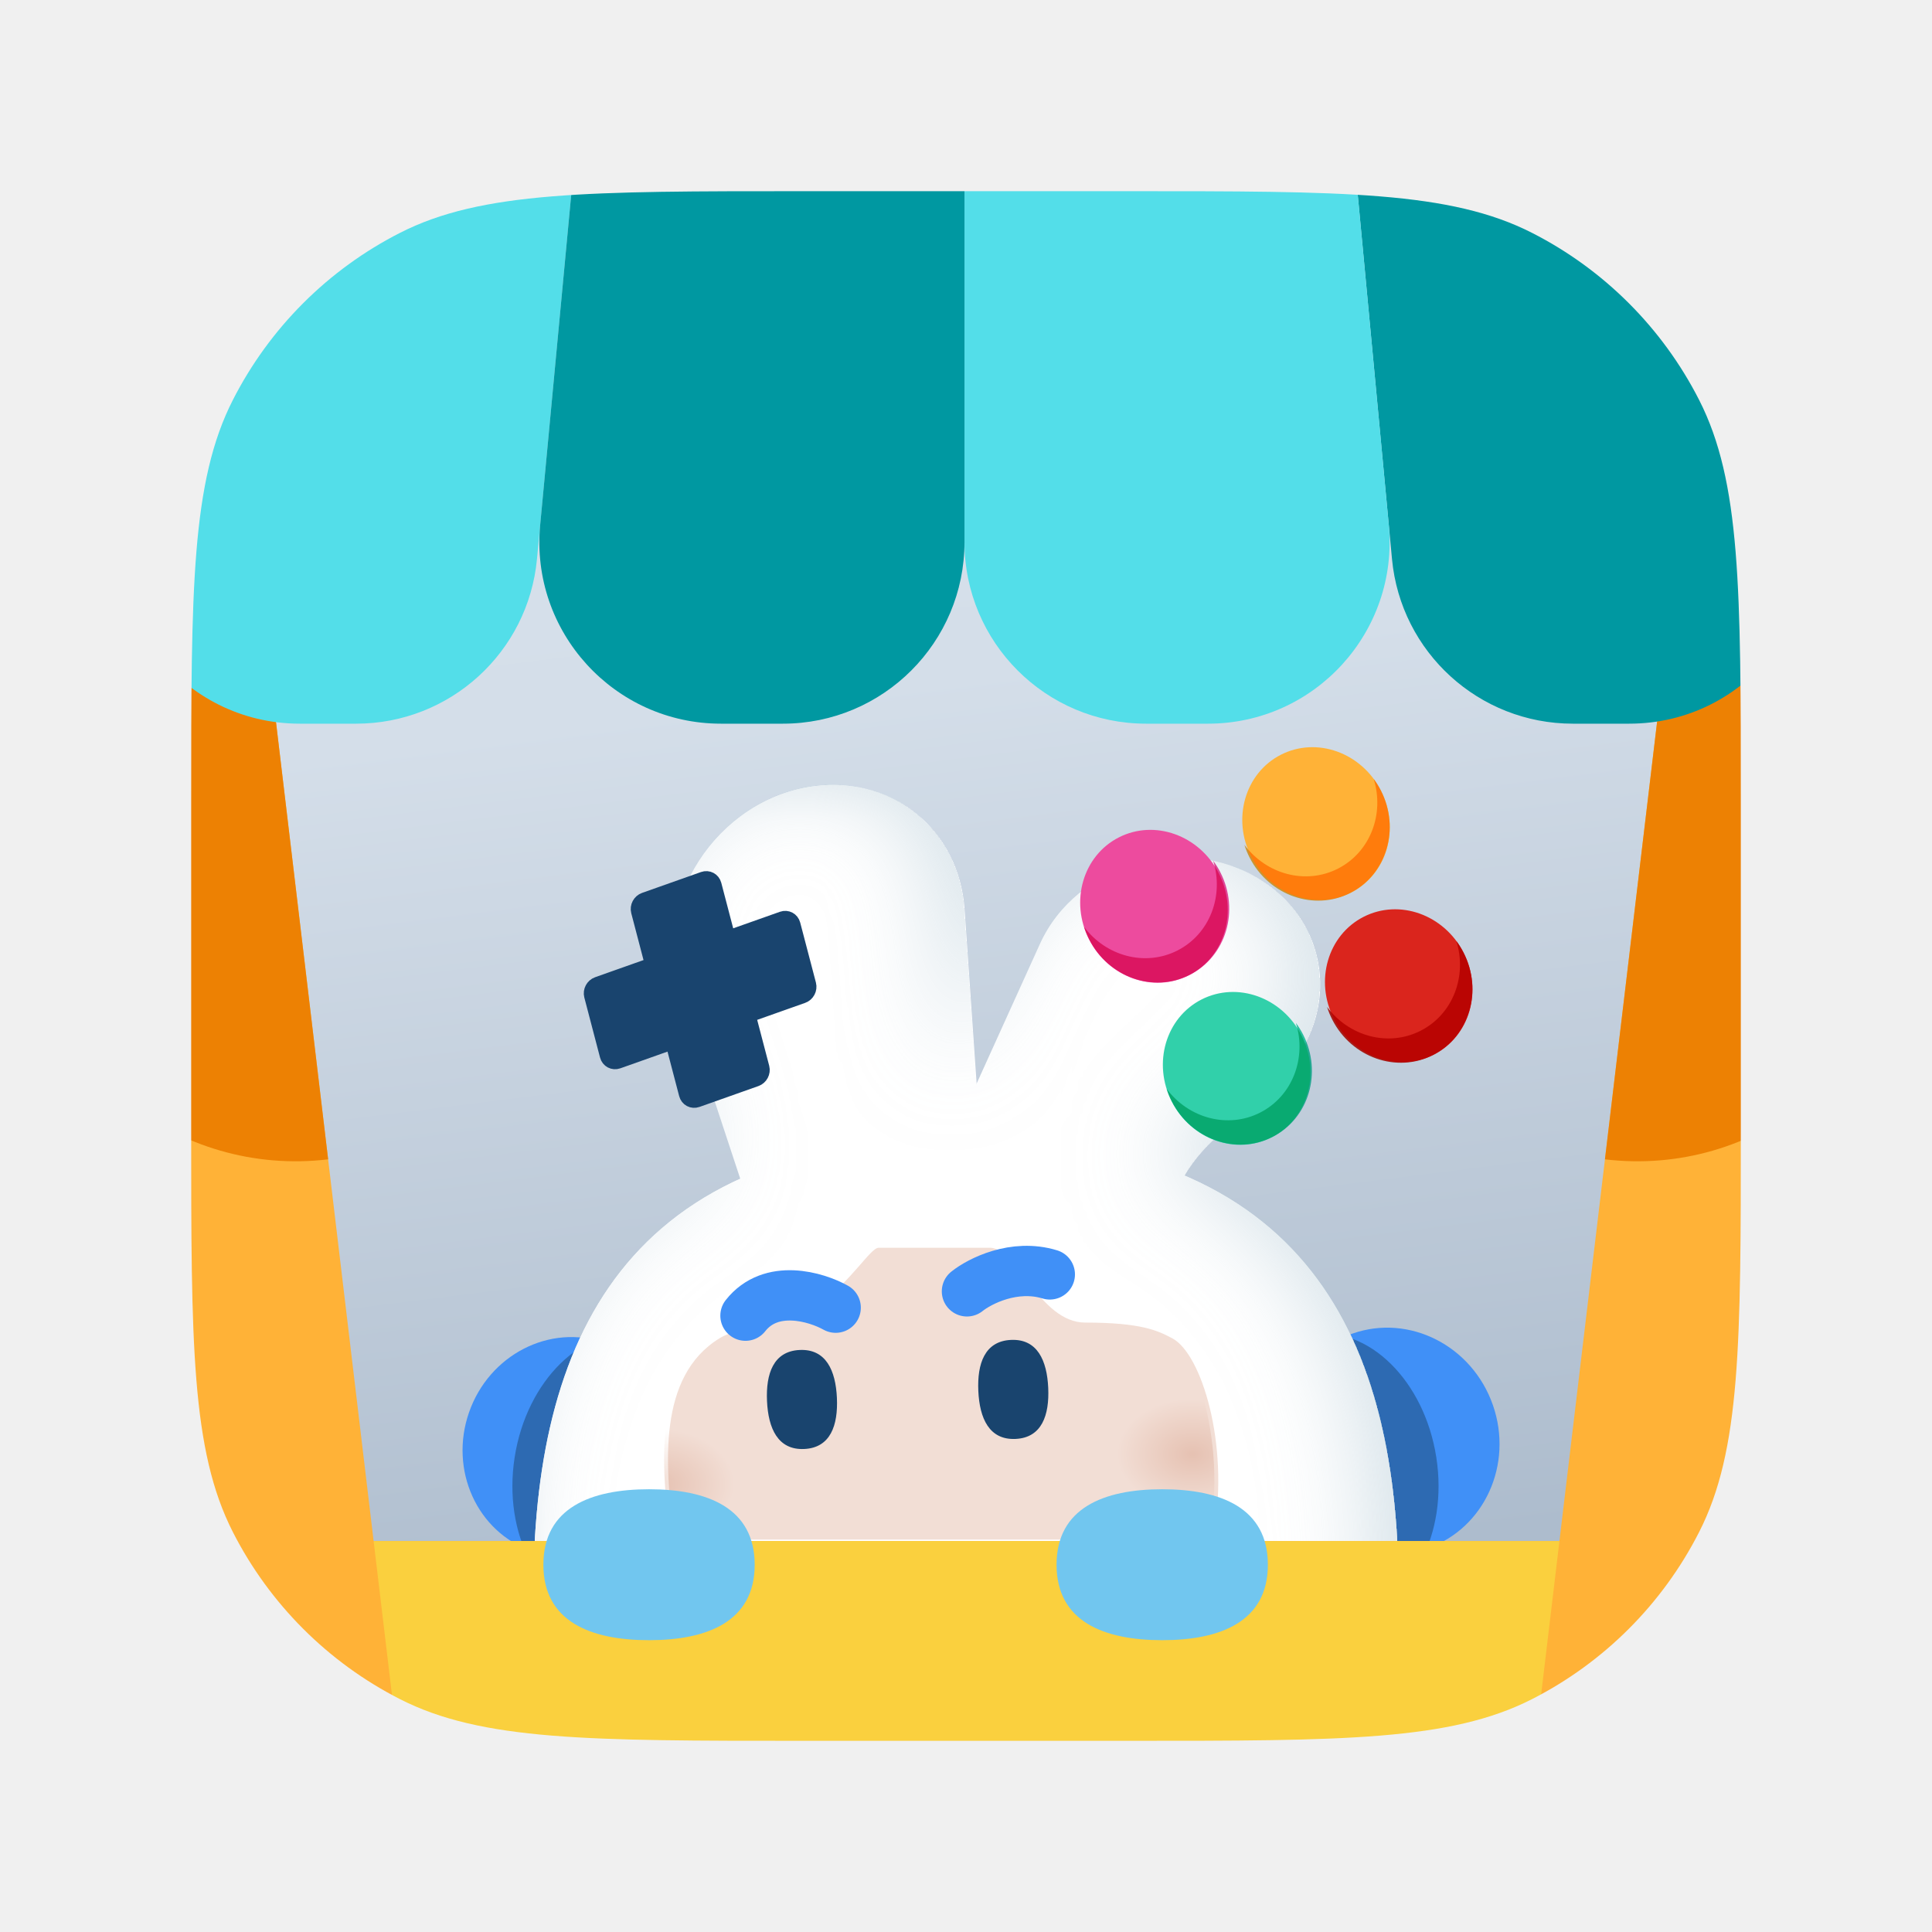
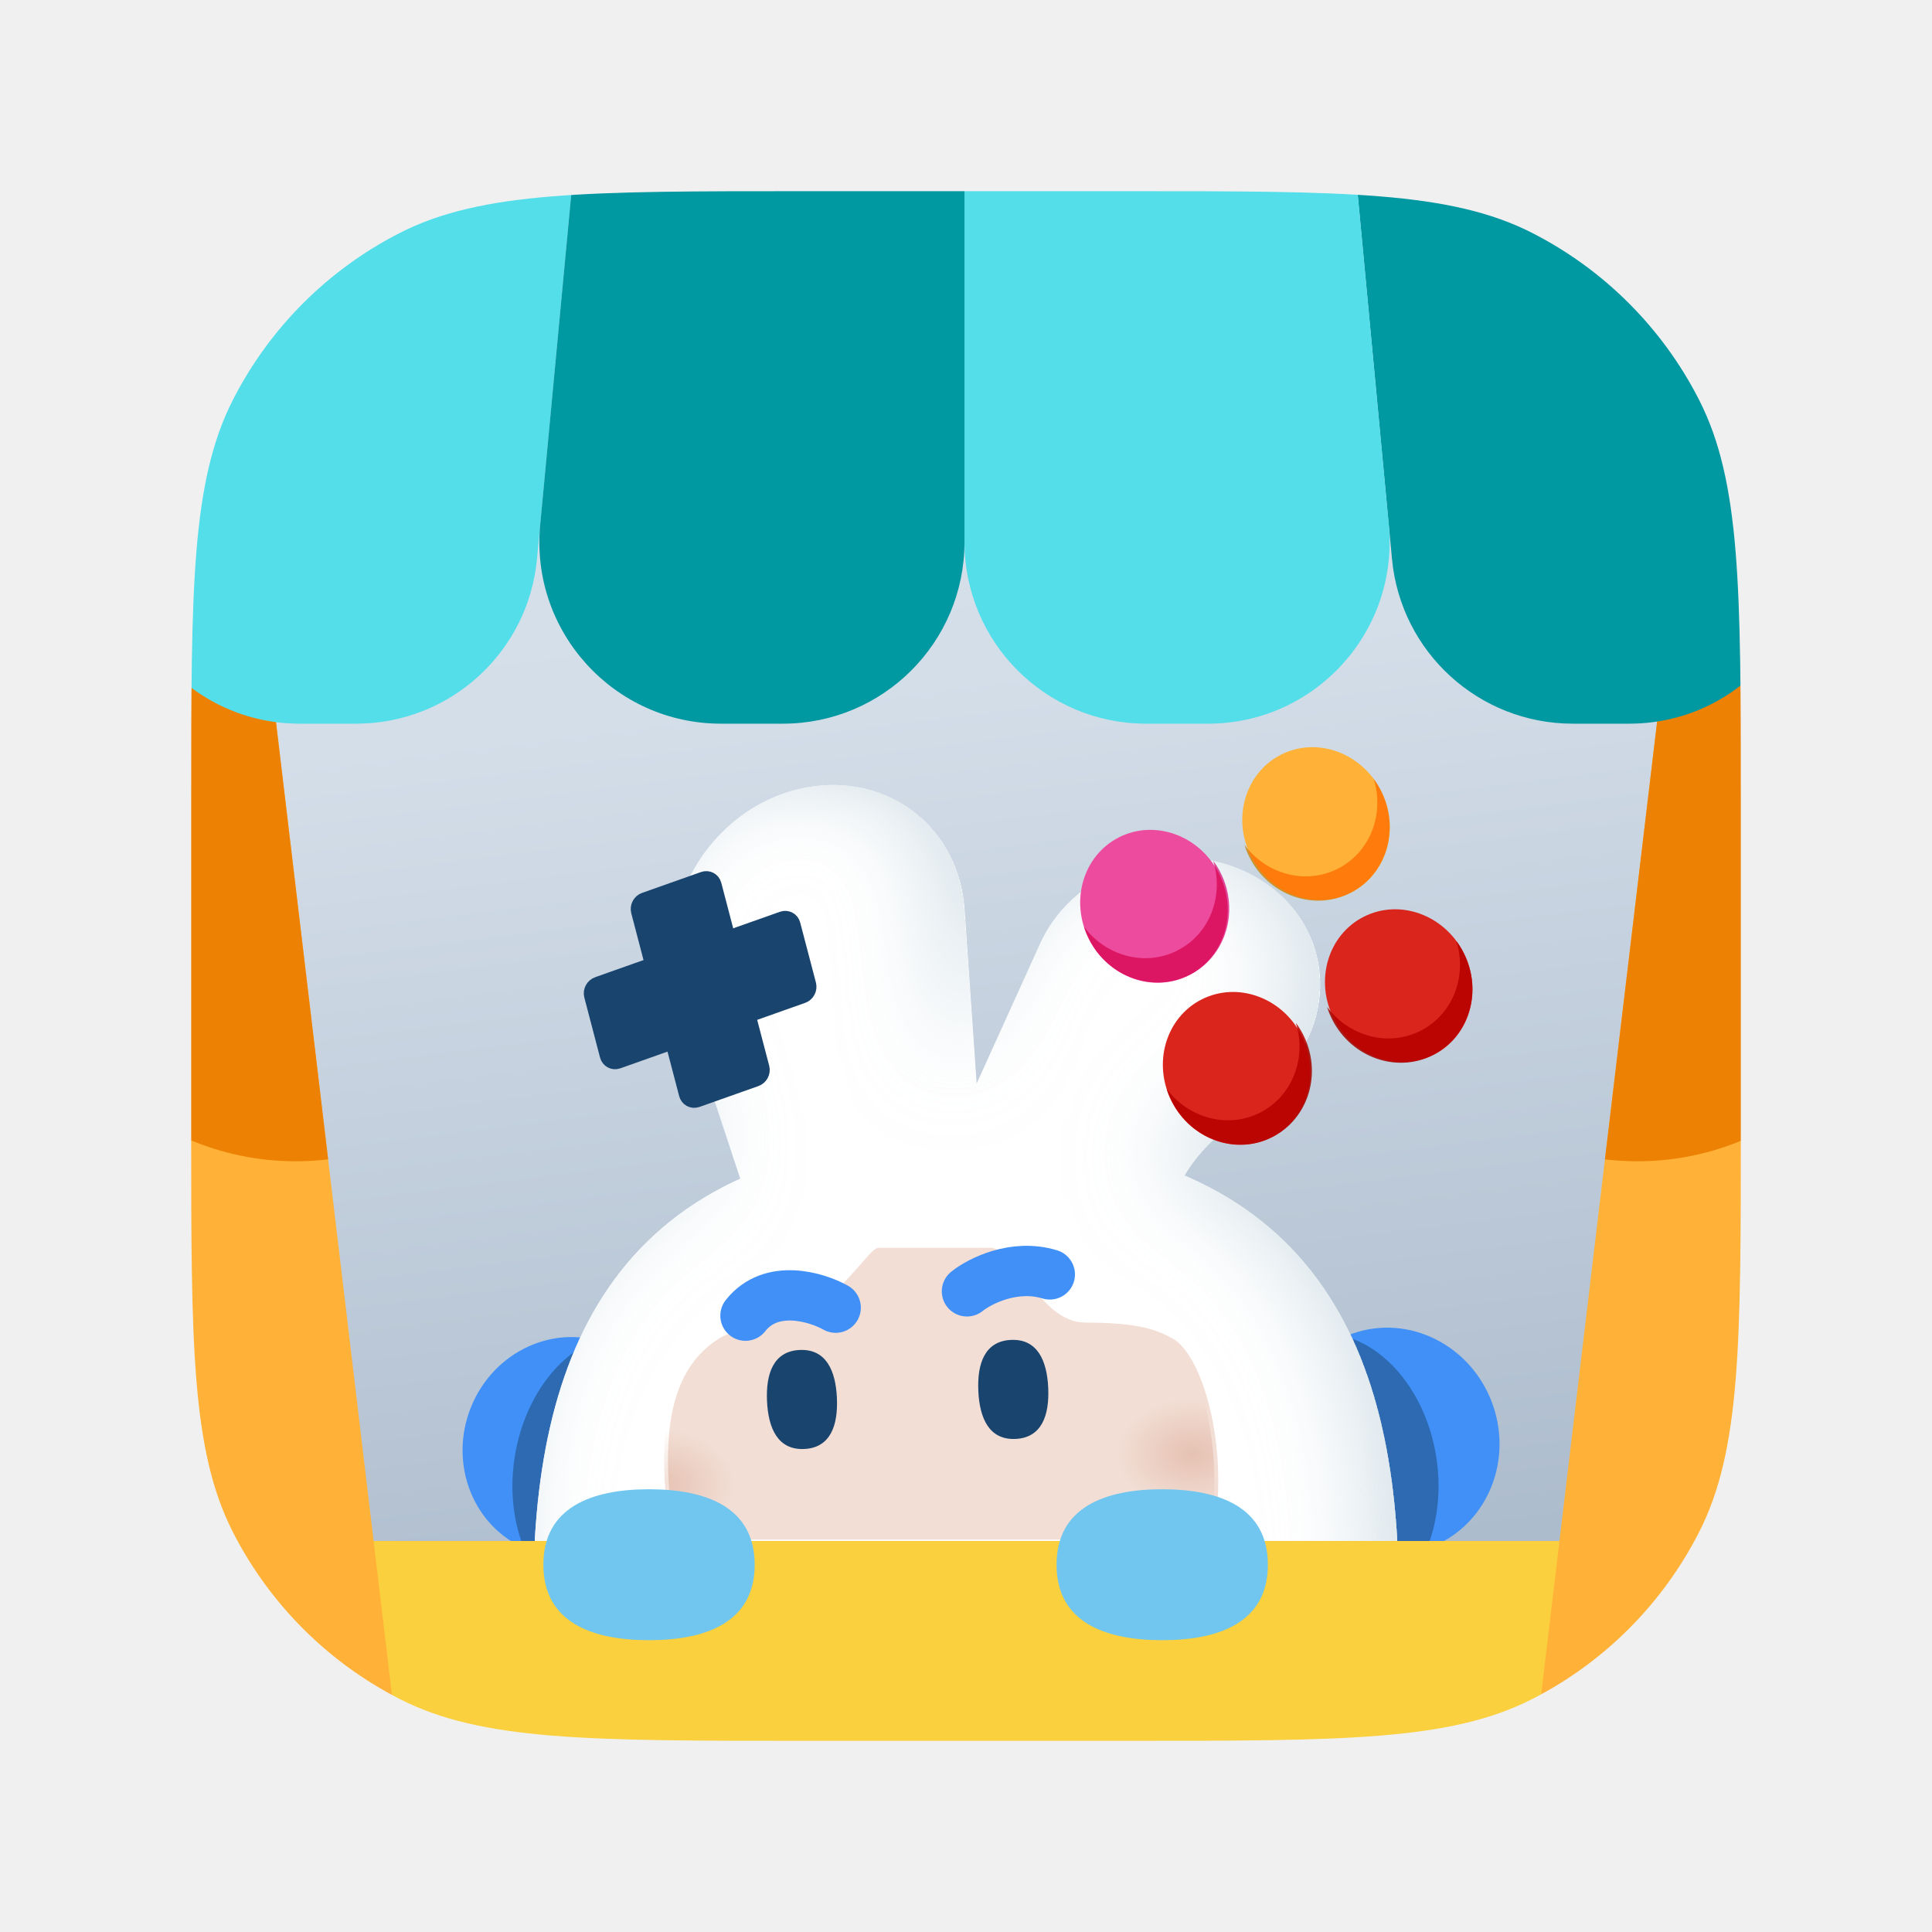
<svg xmlns="http://www.w3.org/2000/svg" width="192" height="192" fill="none" viewBox="0 0 192 192">
  <mask id="mask0_1684_1095" width="154" height="154" x="19" y="19" maskUnits="userSpaceOnUse" style="mask-type:alpha">
    <path fill="#EFF3F5" d="M19 79.8C19 58.518 19 47.877 23.142 39.748C26.785 32.598 32.598 26.785 39.748 23.142C47.877 19 58.518 19 79.8 19H112.2C133.482 19 144.123 19 152.252 23.142C159.402 26.785 165.215 32.598 168.858 39.748C173 47.877 173 58.518 173 79.8V112.2C173 133.482 173 144.123 168.858 152.252C165.215 159.402 159.402 165.215 152.252 168.858C144.123 173 133.482 173 112.2 173H79.8C58.518 173 47.877 173 39.748 168.858C32.598 165.215 26.785 159.402 23.142 152.252C19 144.123 19 133.482 19 112.2V79.8Z" />
  </mask>
  <g mask="url(#mask0_1684_1095)">
    <path fill="url(#paint0_linear_1684_1095)" d="M19 79.8C19 58.518 19 47.877 23.142 39.748C26.785 32.598 32.598 26.785 39.748 23.142C47.877 19 58.518 19 79.8 19H112.2C133.482 19 144.123 19 152.252 23.142C159.402 26.785 165.215 32.598 168.858 39.748C173 47.877 173 58.518 173 79.8V112.2C173 133.482 173 144.123 168.858 152.252C165.215 159.402 159.402 165.215 152.252 168.858C144.123 173 133.482 173 112.2 173H79.8C58.518 173 47.877 173 39.748 168.858C32.598 165.215 26.785 159.402 23.142 152.252C19 144.123 19 133.482 19 112.2V79.8Z" />
    <ellipse fill="#4090F7" rx="10.417" ry="10.966" transform="matrix(-0.944148 -0.329522 -0.329522 0.944148 56.449 143.786)" />
    <ellipse fill="#19446E" opacity=".5" rx="10.417" ry="13.982" transform="matrix(-0.98809 -0.153877 -0.153877 0.98809 61.4384 146.425)" />
    <ellipse cx="138.154" cy="143.196" fill="#4090F7" rx="10.812" ry="11.304" transform="rotate(-19.2397 138.154 143.196)" />
    <ellipse cx="132.445" cy="146.425" fill="#19446E" opacity=".5" rx="10.417" ry="13.982" transform="rotate(-8.8517 132.445 146.425)" />
    <path fill="#fff" d="M67.6 98.838C64.597 89.743 71.312 79.364 81.005 78.119C88.767 77.121 95.314 82.517 95.857 90.359L98.654 130.763C99.063 136.657 94.214 142.074 88.394 142.227C84.514 142.329 81.193 140.012 79.989 136.364L67.6 98.838Z" />
    <path fill="#fff" d="M103.423 93.803C107.036 85.83 117.742 82.713 125.279 87.442C132.457 91.945 133.237 101.403 126.92 107.34L120.468 113.404C118.994 114.79 117.816 116.411 117 118.178L111.602 129.86C108.952 135.593 101.253 137.837 95.788 134.469C92.182 132.246 90.593 128.14 91.817 124.207L96.582 108.902L103.423 93.803Z" />
    <path fill="#fff" d="M139 158.5C139 183.629 130.158 204 96 204C61.842 204 53 183.629 53 158.5C53 133.371 61.842 113 96 113C130.158 113 139 133.371 139 158.5Z" />
    <g filter="url(#filter0_i_1684_1095)">
      <path fill="#fff" d="M67.522 98.838C64.52 89.743 71.235 79.364 80.928 78.119C88.69 77.121 95.237 82.517 95.779 90.359L98.577 130.763C98.986 136.657 94.137 142.074 88.316 142.227C84.437 142.329 81.116 140.012 79.912 136.364L67.522 98.838Z" />
      <path fill="#fff" d="M103.346 93.803C106.958 85.83 117.665 82.713 125.201 87.442C132.38 91.945 133.16 101.403 126.843 107.34L120.391 113.404C118.917 114.79 117.739 116.411 116.923 118.178L111.524 129.86C108.875 135.593 101.176 137.837 95.711 134.469C92.105 132.246 90.515 128.14 91.74 124.207L96.504 108.902L103.346 93.803Z" />
      <path fill="#fff" d="M139 158.5C139 183.629 130.158 204 96 204C61.842 204 53 183.629 53 158.5C53 133.371 61.842 113 96 113C130.158 113 139 133.371 139 158.5Z" />
    </g>
    <path fill="#FFB237" d="M-4.762 160.337C-4.762 156.367 -1.543 153.148 2.427 153.148H189.272C193.242 153.148 196.461 156.367 196.461 160.337V200.401C196.461 204.371 193.242 207.59 189.272 207.59H2.427C-1.543 207.59 -4.762 204.371 -4.762 200.401V160.337Z" />
    <rect width="201.223" height="54.441" x="-4.762" y="153.148" fill="#FAD03E" rx="7.189" />
    <path fill="#FFB237" d="M-1.259 59.807L25.621 56.602L39.258 170.991L12.379 174.196L-1.259 59.807Z" />
    <path fill="#ED8103" d="M-1.259 59.807L25.621 56.602L32.609 115.214C17.763 116.984 4.294 106.384 2.524 91.539L-1.259 59.807Z" />
    <path fill="#FFB237" d="M193.365 59.807L166.485 56.602L152.848 170.991L179.728 174.196L193.365 59.807Z" />
    <path fill="#ED8103" d="M193.365 59.807L166.485 56.602L159.498 115.214C174.343 116.984 187.812 106.384 189.582 91.539L193.365 59.807Z" />
    <path fill="#0098A1" d="M164.826 -12H131.983L138.336 55.561C139.208 64.832 146.992 71.918 156.304 71.918H161.902C173.553 71.918 182.151 61.042 179.462 49.706L164.826 -12Z" />
    <path fill="#53DEE9" d="M26.873 -12H59.716L53.363 55.561C52.491 64.832 44.708 71.918 35.395 71.918H29.797C18.146 71.918 9.548 61.042 12.237 49.706L26.873 -12Z" />
    <path fill="#53DEE9" d="M131.983 -12H95.849V53.871C95.849 63.838 103.929 71.918 113.896 71.918H120.051C130.685 71.918 139.014 62.769 138.019 52.181L131.983 -12Z" />
    <path fill="#0098A1" d="M59.716 -12H95.85V53.871C95.85 63.838 87.77 71.918 77.803 71.918H71.648C61.014 71.918 52.685 62.769 53.681 52.181L59.716 -12Z" />
    <path fill="#F2DED5" d="M71.5 133C65.291 136.821 66.165 145.71 66.898 152.116C66.956 152.621 67.384 153 67.892 153H119.683C120.158 153 120.57 152.665 120.65 152.196C122.142 143.515 119.414 134.539 116.5 133C115.092 132.256 113.469 131.436 107.837 131.436C103.332 131.436 101 124 98.383 124H87.32C86.5 124 84.644 127.305 81.286 129.701C78.229 131.882 73.77 131.603 71.5 133Z" />
    <path fill="#19446E" d="M79.923 143.999C77.307 144.119 76.349 141.955 76.225 139.238C76.101 136.52 76.858 134.278 79.473 134.159C82.089 134.039 83.047 136.203 83.171 138.92C83.295 141.638 82.538 143.88 79.923 143.999Z" />
    <path fill="#19446E" d="M100.923 142.999C98.307 143.119 97.349 140.955 97.225 138.238C97.101 135.52 97.858 133.278 100.473 133.159C103.089 133.039 104.047 135.203 104.171 137.92C104.295 140.638 103.538 142.88 100.923 142.999Z" />
    <g style="mix-blend-mode:multiply">
      <mask id="mask1_1684_1095" width="68" height="14" x="58" y="139" maskUnits="userSpaceOnUse" style="mask-type:alpha">
        <ellipse cx="118.5" cy="144.5" fill="url(#paint1_radial_1684_1095)" rx="7.5" ry="5.5" />
        <ellipse cx="65.5" cy="147.5" fill="url(#paint2_radial_1684_1095)" rx="7.5" ry="5.5" />
      </mask>
      <g mask="url(#mask1_1684_1095)">
        <path fill="#F2DED5" d="M71.115 133C64.906 136.821 65.779 145.71 66.513 152.116C66.571 152.621 66.998 153 67.507 153H119.297C119.773 153 120.184 152.665 120.265 152.196C121.756 143.515 119.028 134.539 116.115 133C114.706 132.256 113.084 131.436 107.452 131.436C102.946 131.436 100.615 124 97.998 124H86.935C86.115 124 84.259 127.305 80.901 129.701C77.843 131.882 73.385 131.603 71.115 133Z" />
      </g>
    </g>
    <path stroke="#4090F7" stroke-linecap="round" stroke-linejoin="round" stroke-width="5" d="M83.049 129.955C81.119 128.876 76.622 127.525 74.085 130.749" />
    <path stroke="#4090F7" stroke-linecap="round" stroke-linejoin="round" stroke-width="5" d="M96.095 128.332C97.362 127.32 100.783 125.567 104.329 126.648" />
    <path fill="#71C6EF" d="M75 155.5C75 161.148 70.299 163 64.5 163C58.701 163 54 161.148 54 155.5C54 149.852 58.701 148 64.5 148C70.299 148 75 149.852 75 155.5Z" />
    <path fill="#71C6EF" d="M126 155.5C126 161.148 121.299 163 115.5 163C109.701 163 105 161.148 105 155.5C105 149.852 109.701 148 115.5 148C121.299 148 126 149.852 126 155.5Z" />
    <ellipse cx="114.678" cy="90.068" fill="#ED4B9E" rx="7.234" ry="7.686" transform="rotate(-27.0243 114.678 90.068)" />
-     <ellipse cx="122.895" cy="106.177" fill="#31D0AA" rx="7.234" ry="7.686" transform="rotate(-27.0243 122.895 106.177)" />
+     <ellipse cx="122.895" cy="106.177" fill="#DA251D" rx="7.234" ry="7.686" transform="rotate(-27.0243 122.895 106.177)" />
    <ellipse cx="130.787" cy="81.851" fill="#FFB237" rx="7.234" ry="7.686" transform="rotate(-27.0243 130.787 81.8512)" />
    <ellipse cx="139.004" cy="97.961" fill="#DA251D" rx="7.234" ry="7.686" transform="rotate(-27.0243 139.004 97.9607)" />
    <g style="mix-blend-mode:multiply">
      <path fill="#ED4B9E" fill-rule="evenodd" d="M120.565 85.543C121.656 89.025 120.229 92.82 117.018 94.457C113.808 96.094 109.898 95.022 107.719 92.095C107.853 92.521 108.024 92.942 108.234 93.355C110.163 97.136 114.647 98.711 118.251 96.873C121.854 95.035 123.211 90.48 121.283 86.699C121.073 86.287 120.832 85.901 120.565 85.543Z" clip-rule="evenodd" />
    </g>
    <g style="mix-blend-mode:multiply">
-       <path fill="#31D0AA" fill-rule="evenodd" d="M128.782 101.652C129.873 105.134 128.445 108.929 125.235 110.566C122.024 112.204 118.115 111.132 115.936 108.204C116.069 108.63 116.241 109.052 116.451 109.464C118.38 113.245 122.864 114.821 126.467 112.983C130.071 111.145 131.428 106.59 129.5 102.809C129.289 102.396 129.049 102.01 128.782 101.652Z" clip-rule="evenodd" />
+       <path fill="#DA251D" fill-rule="evenodd" d="M128.782 101.652C129.873 105.134 128.445 108.929 125.235 110.566C122.024 112.204 118.115 111.132 115.936 108.204C116.069 108.63 116.241 109.052 116.451 109.464C118.38 113.245 122.864 114.821 126.467 112.983C130.071 111.145 131.428 106.59 129.5 102.809C129.289 102.396 129.049 102.01 128.782 101.652Z" clip-rule="evenodd" />
    </g>
    <g style="mix-blend-mode:multiply">
      <path fill="#FFB237" fill-rule="evenodd" d="M136.514 77.408C137.605 80.89 136.177 84.685 132.966 86.322C129.756 87.96 125.846 86.888 123.668 83.96C123.801 84.386 123.972 84.808 124.183 85.22C126.111 89.001 130.596 90.577 134.199 88.739C137.802 86.901 139.16 82.346 137.231 78.564C137.021 78.152 136.78 77.766 136.514 77.408Z" clip-rule="evenodd" />
    </g>
    <g style="mix-blend-mode:multiply">
      <path fill="#DA251D" fill-rule="evenodd" d="M144.73 93.517C145.821 97 144.394 100.794 141.183 102.432C137.973 104.069 134.063 102.997 131.884 100.07C132.018 100.496 132.189 100.917 132.399 101.33C134.328 105.111 138.813 106.686 142.416 104.848C146.019 103.01 147.377 98.455 145.448 94.674C145.238 94.262 144.997 93.876 144.73 93.517Z" clip-rule="evenodd" />
    </g>
  </g>
  <path fill="#19446E" stroke="#19446E" stroke-linejoin="round" stroke-width="1.616" d="M68.278 108.731C68.391 109.163 68.824 109.392 69.245 109.243L75.104 107.169C75.524 107.02 75.774 106.549 75.661 106.117L74.278 100.839L79.747 98.902C80.168 98.753 80.417 98.282 80.304 97.85L78.741 91.886C78.628 91.454 78.195 91.225 77.775 91.374L72.306 93.311L70.898 87.937C70.785 87.505 70.352 87.276 69.931 87.425L64.073 89.499C63.652 89.648 63.402 90.119 63.516 90.551L64.923 95.925L59.408 97.878C58.987 98.027 58.738 98.498 58.851 98.929L60.413 104.894C60.526 105.326 60.959 105.555 61.38 105.406L66.895 103.453L68.278 108.731Z" />
  <defs>
    <filter id="filter0_i_1684_1095" width="89" height="127" x="50" y="77" color-interpolation-filters="sRGB" filterUnits="userSpaceOnUse">
      <feFlood flood-opacity="0" result="BackgroundImageFix" />
      <feBlend in="SourceGraphic" in2="BackgroundImageFix" mode="normal" result="shape" />
      <feColorMatrix in="SourceAlpha" result="hardAlpha" type="matrix" values="0 0 0 0 0 0 0 0 0 0 0 0 0 0 0 0 0 0 127 0" />
      <feOffset dx="-3" dy="-1" />
      <feGaussianBlur stdDeviation="4.5" />
      <feComposite in2="hardAlpha" k2="-1" k3="1" operator="arithmetic" />
      <feColorMatrix type="matrix" values="0 0 0 0 0.726 0 0 0 0 0.806 0 0 0 0 0.85 0 0 0 0.55 0" />
      <feBlend in2="shape" mode="normal" result="effect1_innerShadow_1684_1095" />
    </filter>
    <linearGradient id="paint0_linear_1684_1095" x1="38" x2="71" y1="-101.5" y2="162" gradientUnits="userSpaceOnUse">
      <stop stop-color="#E1EBF5" />
      <stop offset=".657" stop-color="#D4DEE9" />
      <stop offset="1" stop-color="#ADBCCD" />
    </linearGradient>
    <radialGradient id="paint1_radial_1684_1095" cx="0" cy="0" r="1" gradientTransform="translate(118.5 144.5) rotate(90) scale(5.5 7.5)" gradientUnits="userSpaceOnUse">
      <stop stop-color="#DDAFA2" />
      <stop offset="1" stop-color="#DDAFA2" stop-opacity="0" />
    </radialGradient>
    <radialGradient id="paint2_radial_1684_1095" cx="0" cy="0" r="1" gradientTransform="translate(65.5 147.5) rotate(90) scale(5.5 7.5)" gradientUnits="userSpaceOnUse">
      <stop stop-color="#DDAFA2" />
      <stop offset="1" stop-color="#DDAFA2" stop-opacity="0" />
    </radialGradient>
  </defs>
</svg>
